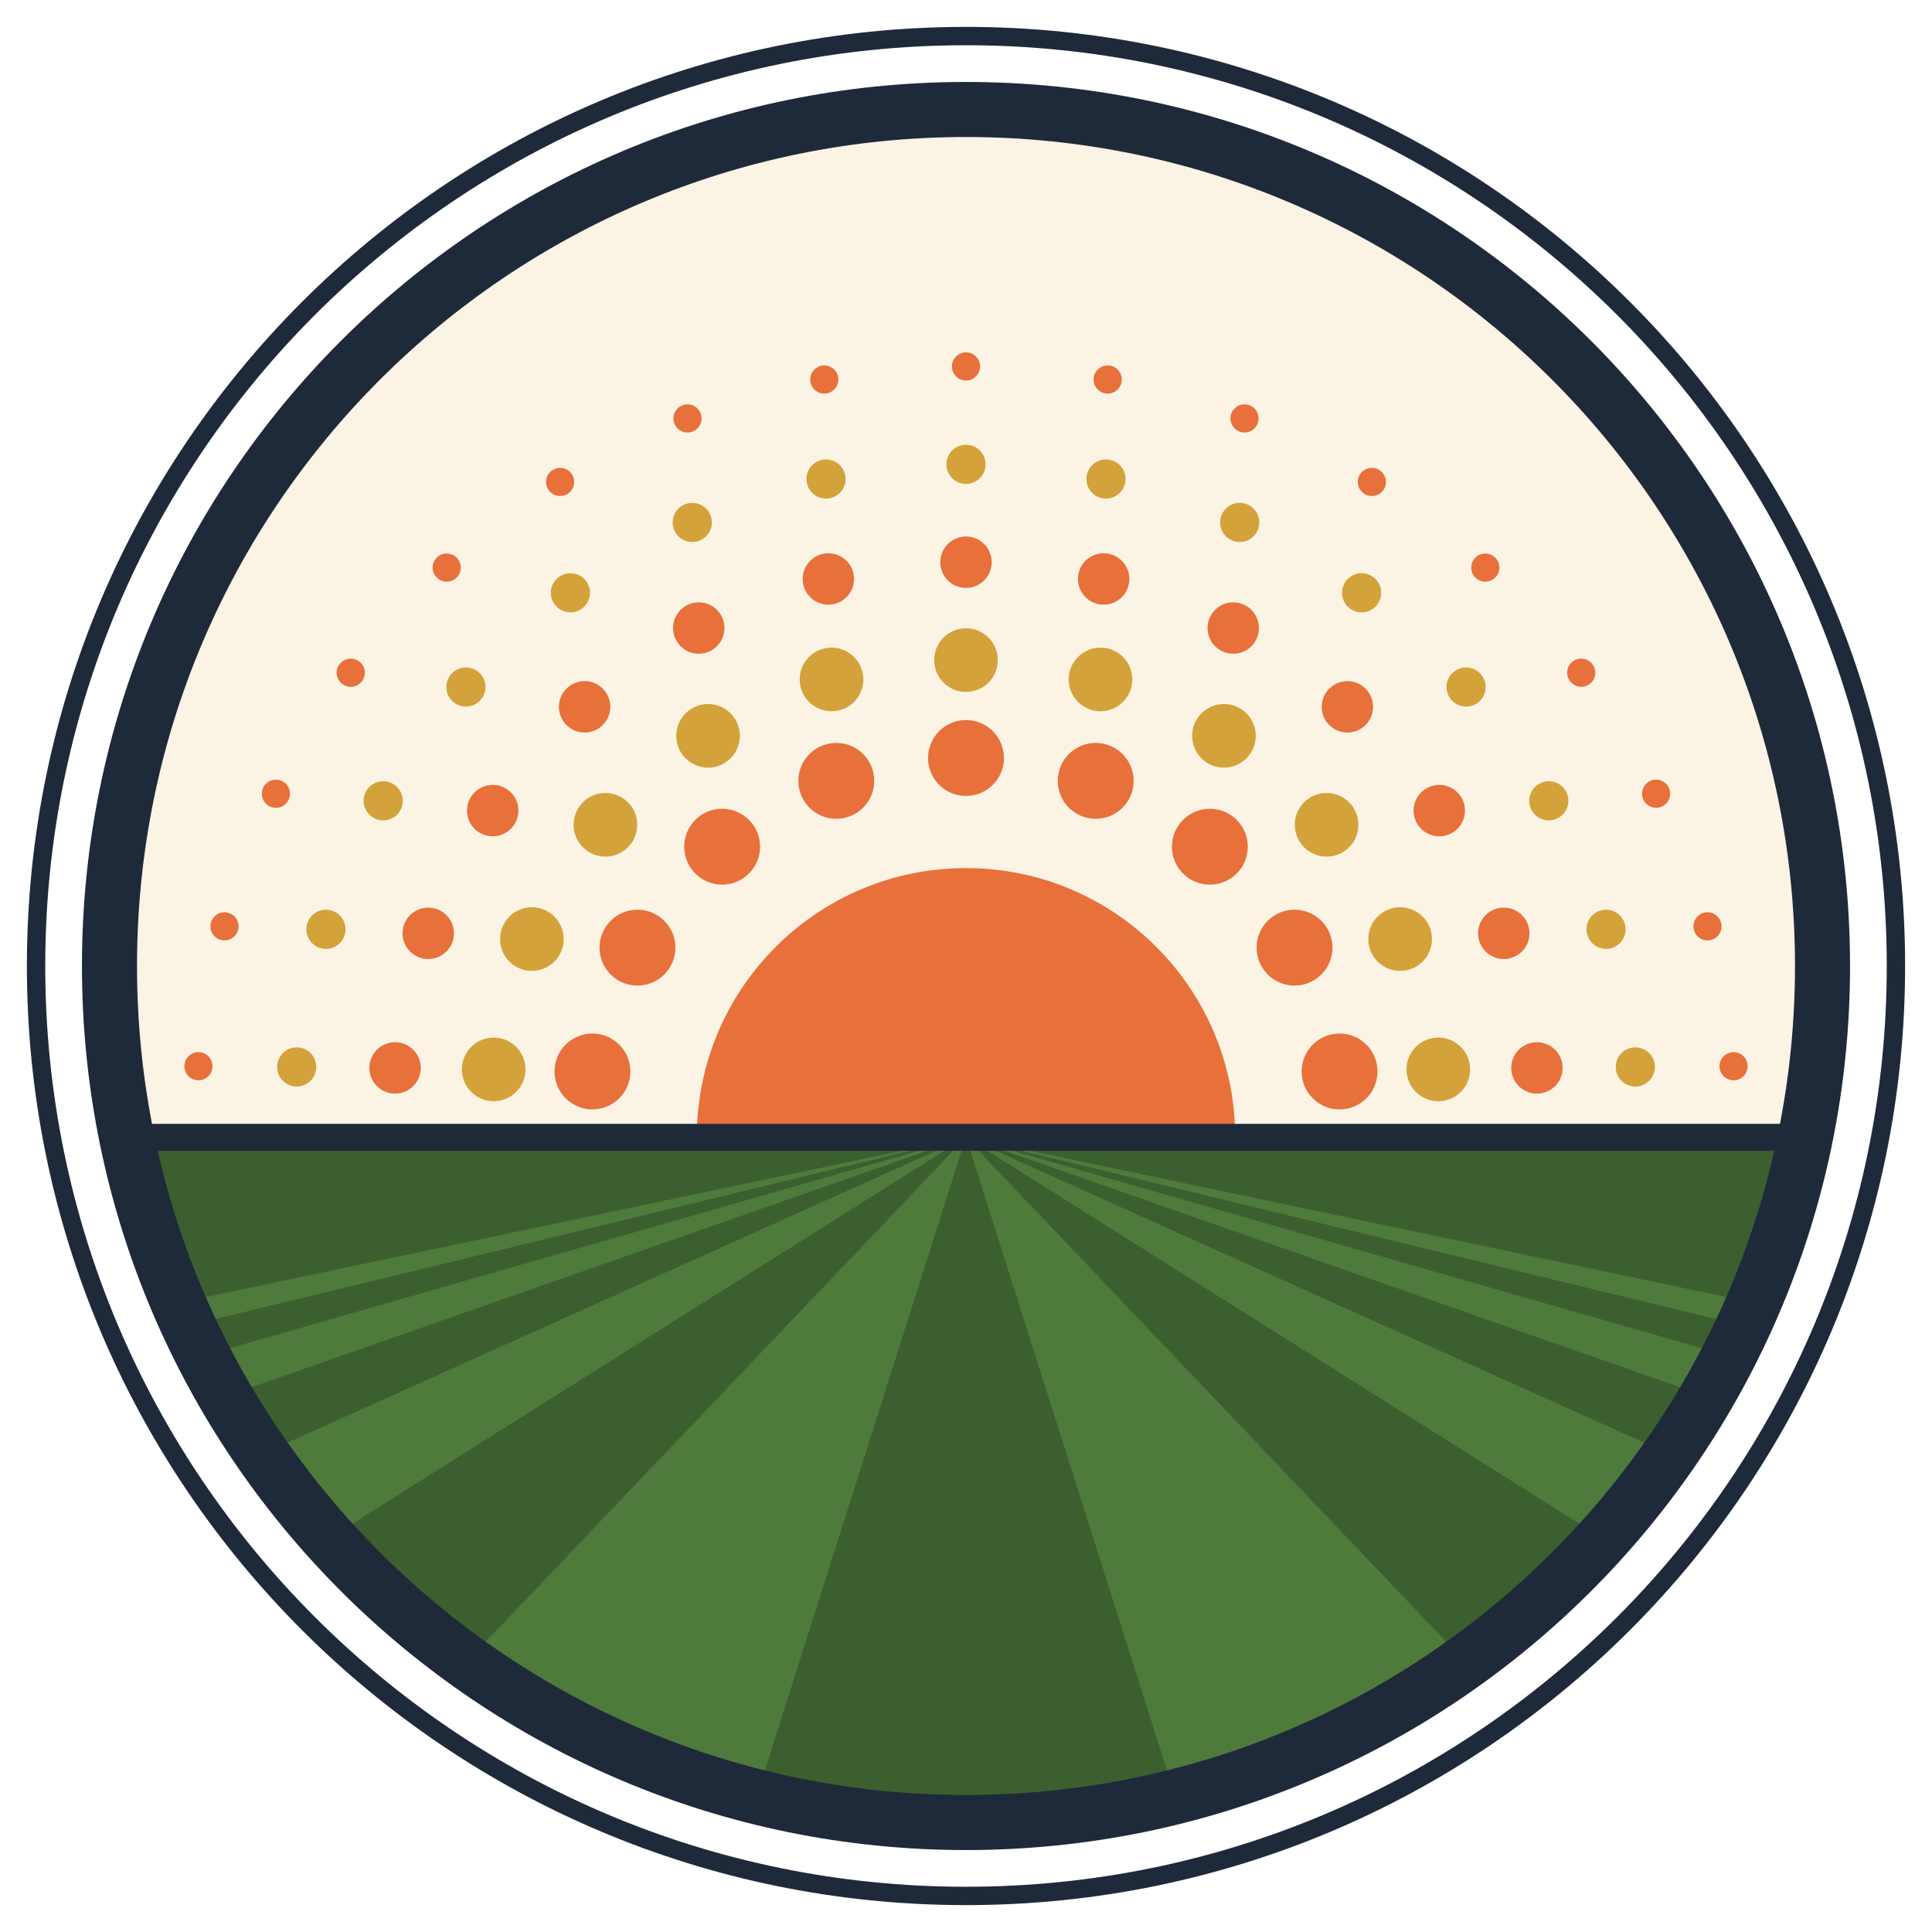
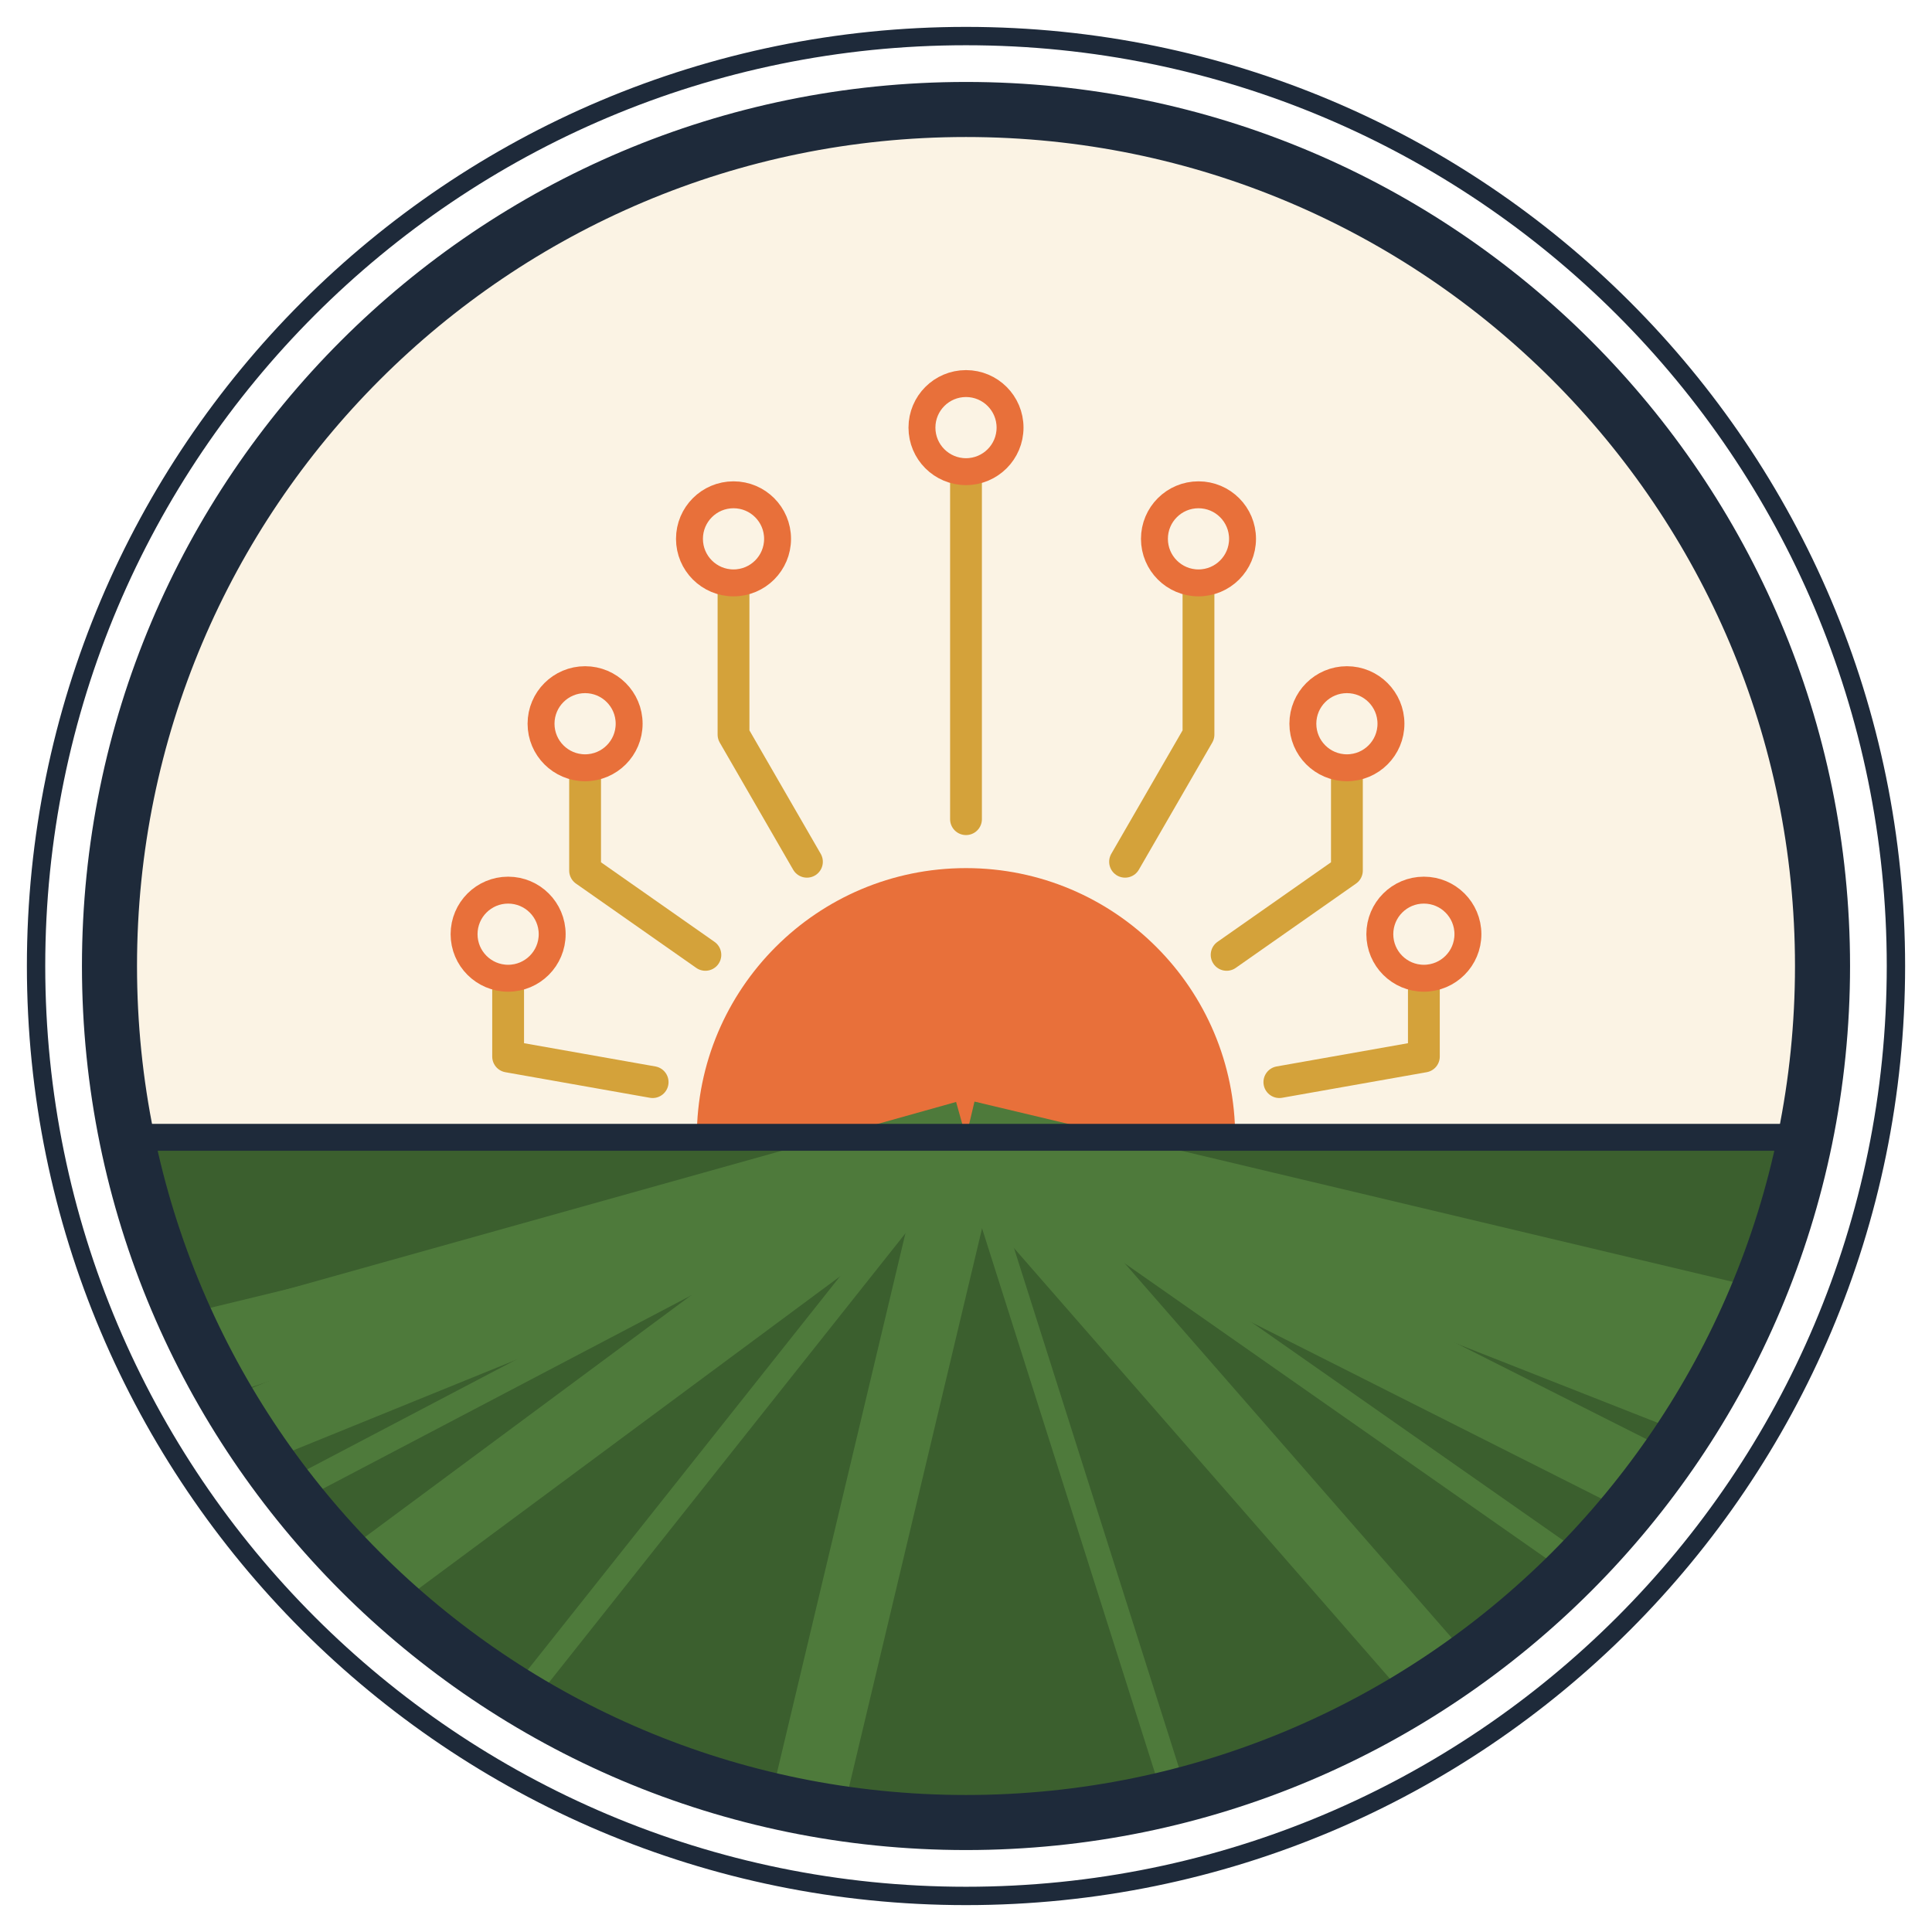
<svg xmlns="http://www.w3.org/2000/svg" viewBox="0 0 240 240" width="240" height="240" role="img" aria-label="Prairie Programming League">
  <g transform="translate(120 120) scale(1.52) translate(-120 -120)">
    <clipPath id="ppl-disc">
      <circle cx="120" cy="120" r="70" />
    </clipPath>
    <g clip-path="url(#ppl-disc)">
      <rect x="40" y="40" width="160" height="160" fill="#FBF3E4" />
      <circle cx="120" cy="134" r="22" fill="#E8703A" />
-       <circle cx="89.47" cy="128.62" r="3.1" fill="#E8703A" />
-       <circle cx="93.15" cy="118.5" r="3.1" fill="#E8703A" />
-       <circle cx="100.07" cy="110.25" r="3.1" fill="#E8703A" />
-       <circle cx="109.4" cy="104.87" r="3.1" fill="#E8703A" />
-       <circle cx="120" cy="103" r="3.1" fill="#E8703A" />
-       <circle cx="130.6" cy="104.87" r="3.1" fill="#E8703A" />
-       <circle cx="139.93" cy="110.25" r="3.1" fill="#E8703A" />
-       <circle cx="146.85" cy="118.5" r="3.1" fill="#E8703A" />
-       <circle cx="150.53" cy="128.62" r="3.1" fill="#E8703A" />
-       <circle cx="81.4" cy="128.45" r="2.6" fill="#D4A23A" />
-       <circle cx="84.52" cy="117.8" r="2.6" fill="#D4A23A" />
-       <circle cx="90.53" cy="108.46" r="2.6" fill="#D4A23A" />
-       <circle cx="98.92" cy="101.19" r="2.6" fill="#D4A23A" />
-       <circle cx="109.01" cy="96.58" r="2.6" fill="#D4A23A" />
-       <circle cx="120" cy="95" r="2.6" fill="#D4A23A" />
-       <circle cx="130.99" cy="96.58" r="2.6" fill="#D4A23A" />
-       <circle cx="141.08" cy="101.19" r="2.6" fill="#D4A23A" />
-       <circle cx="149.47" cy="108.46" r="2.6" fill="#D4A23A" />
-       <circle cx="155.48" cy="117.8" r="2.6" fill="#D4A23A" />
-       <circle cx="158.6" cy="128.45" r="2.6" fill="#D4A23A" />
-       <circle cx="73.34" cy="128.33" r="2.1" fill="#E8703A" />
-       <circle cx="76.05" cy="117.33" r="2.1" fill="#E8703A" />
-       <circle cx="81.32" cy="107.3" r="2.1" fill="#E8703A" />
-       <circle cx="88.83" cy="98.82" r="2.1" fill="#E8703A" />
-       <circle cx="98.16" cy="92.38" r="2.1" fill="#E8703A" />
-       <circle cx="108.75" cy="88.37" r="2.1" fill="#E8703A" />
-       <circle cx="120" cy="87" r="2.1" fill="#E8703A" />
-       <circle cx="131.25" cy="88.37" r="2.1" fill="#E8703A" />
-       <circle cx="141.84" cy="92.38" r="2.1" fill="#E8703A" />
-       <circle cx="151.17" cy="98.82" r="2.1" fill="#E8703A" />
-       <circle cx="158.68" cy="107.3" r="2.1" fill="#E8703A" />
-       <circle cx="163.95" cy="117.33" r="2.1" fill="#E8703A" />
-       <circle cx="166.66" cy="128.33" r="2.1" fill="#E8703A" />
-       <circle cx="65.3" cy="128.25" r="1.6" fill="#D4A23A" />
-       <circle cx="67.69" cy="117" r="1.6" fill="#D4A23A" />
-       <circle cx="72.37" cy="106.5" r="1.6" fill="#D4A23A" />
-       <circle cx="79.13" cy="97.2" r="1.6" fill="#D4A23A" />
-       <circle cx="87.67" cy="89.5" r="1.6" fill="#D4A23A" />
-       <circle cx="97.63" cy="83.75" r="1.6" fill="#D4A23A" />
-       <circle cx="108.56" cy="80.2" r="1.6" fill="#D4A23A" />
-       <circle cx="120" cy="79" r="1.6" fill="#D4A23A" />
-       <circle cx="131.44" cy="80.2" r="1.6" fill="#D4A23A" />
-       <circle cx="142.37" cy="83.75" r="1.6" fill="#D4A23A" />
-       <circle cx="152.33" cy="89.5" r="1.6" fill="#D4A23A" />
-       <circle cx="160.87" cy="97.2" r="1.6" fill="#D4A23A" />
-       <circle cx="167.63" cy="106.5" r="1.6" fill="#D4A23A" />
-       <circle cx="172.31" cy="117" r="1.6" fill="#D4A23A" />
-       <circle cx="174.7" cy="128.25" r="1.6" fill="#D4A23A" />
-       <circle cx="57.27" cy="128.19" r="1.15" fill="#E8703A" />
-       <circle cx="59.4" cy="116.76" r="1.15" fill="#E8703A" />
-       <circle cx="63.6" cy="105.92" r="1.15" fill="#E8703A" />
-       <circle cx="69.72" cy="96.03" r="1.15" fill="#E8703A" />
-       <circle cx="77.56" cy="87.44" r="1.15" fill="#E8703A" />
-       <circle cx="86.83" cy="80.44" r="1.15" fill="#E8703A" />
-       <circle cx="97.24" cy="75.25" r="1.15" fill="#E8703A" />
-       <circle cx="108.42" cy="72.07" r="1.15" fill="#E8703A" />
-       <circle cx="120" cy="71" r="1.15" fill="#E8703A" />
-       <circle cx="131.58" cy="72.07" r="1.15" fill="#E8703A" />
-       <circle cx="142.76" cy="75.25" r="1.15" fill="#E8703A" />
-       <circle cx="153.17" cy="80.44" r="1.15" fill="#E8703A" />
-       <circle cx="162.44" cy="87.44" r="1.15" fill="#E8703A" />
-       <circle cx="170.28" cy="96.03" r="1.15" fill="#E8703A" />
-       <circle cx="176.4" cy="105.92" r="1.15" fill="#E8703A" />
-       <circle cx="180.6" cy="116.76" r="1.15" fill="#E8703A" />
-       <circle cx="182.73" cy="128.19" r="1.15" fill="#E8703A" />
+       <path d="M94.39 129.49L82.58 127.4L82.58 117.4" fill="none" stroke="#D4A23A" stroke-width="2.6" stroke-linejoin="round" stroke-linecap="round" />
+       <circle cx="82.58" cy="117.4" r="3.6" fill="#FBF3E4" stroke="#E8703A" stroke-width="2.2" />
+       <path d="M98.7 119.09L88.87 112.2L88.87 100.2" fill="none" stroke="#D4A23A" stroke-width="2.6" stroke-linejoin="round" stroke-linecap="round" />
+       <circle cx="88.87" cy="100.2" r="3.6" fill="#FBF3E4" stroke="#E8703A" stroke-width="2.2" />
+       <path d="M107 111.48L101 101.09L101 85.09" fill="none" stroke="#D4A23A" stroke-width="2.6" stroke-linejoin="round" stroke-linecap="round" />
+       <circle cx="101" cy="85.09" r="3.6" fill="#FBF3E4" stroke="#E8703A" stroke-width="2.2" />
+       <path d="M120 108L120 96L120 76" fill="none" stroke="#D4A23A" stroke-width="2.6" stroke-linejoin="round" stroke-linecap="round" />
+       <circle cx="120" cy="76" r="3.6" fill="#FBF3E4" stroke="#E8703A" stroke-width="2.2" />
+       <path d="M133 111.48L139 101.09L139 85.09" fill="none" stroke="#D4A23A" stroke-width="2.6" stroke-linejoin="round" stroke-linecap="round" />
+       <circle cx="139" cy="85.09" r="3.6" fill="#FBF3E4" stroke="#E8703A" stroke-width="2.2" />
+       <path d="M141.3 119.09L151.13 112.2L151.13 100.2" fill="none" stroke="#D4A23A" stroke-width="2.6" stroke-linejoin="round" stroke-linecap="round" />
+       <circle cx="151.13" cy="100.2" r="3.6" fill="#FBF3E4" stroke="#E8703A" stroke-width="2.2" />
+       <path d="M145.61 129.49L157.42 127.4L157.42 117.4" fill="none" stroke="#D4A23A" stroke-width="2.6" stroke-linejoin="round" stroke-linecap="round" />
+       <circle cx="157.42" cy="117.4" r="3.6" fill="#FBF3E4" stroke="#E8703A" stroke-width="2.2" />
+       <path d="M96.44 144.99L85.56 150.06L75.56 150.06" fill="none" stroke="#D4A23A" stroke-width="2.6" stroke-linejoin="round" stroke-linecap="round" />
+       <circle cx="75.56" cy="150.06" r="3.6" fill="#FBF3E4" stroke="#E8703A" stroke-width="2.2" />
+       <path d="M143.56 144.99L154.44 150.06L164.44 150.06" fill="none" stroke="#D4A23A" stroke-width="2.6" stroke-linejoin="round" stroke-linecap="round" />
+       <circle cx="164.44" cy="150.06" r="3.6" fill="#FBF3E4" stroke="#E8703A" stroke-width="2.2" />
+       <path d="M105.09 155.3L98.2 165.13L84.2 165.13" fill="none" stroke="#D4A23A" stroke-width="2.6" stroke-linejoin="round" stroke-linecap="round" />
+       <circle cx="84.2" cy="165.13" r="3.6" fill="#FBF3E4" stroke="#E8703A" stroke-width="2.2" />
+       <path d="M134.91 155.3L141.8 165.13L155.8 165.13" fill="none" stroke="#D4A23A" stroke-width="2.6" stroke-linejoin="round" stroke-linecap="round" />
+       <circle cx="155.8" cy="165.13" r="3.6" fill="#FBF3E4" stroke="#E8703A" stroke-width="2.2" />
      <rect x="40" y="134" width="160" height="70" fill="#3B5F2E" />
-       <path d="M120 134 L-560 260 L-480 260Z" fill="#3B5F2E" />
-       <path d="M120 134 L-480 260 L-400 260Z" fill="#4E7A3B" />
-       <path d="M120 134 L-400 260 L-320 260Z" fill="#3B5F2E" />
-       <path d="M120 134 L-320 260 L-240 260Z" fill="#4E7A3B" />
-       <path d="M120 134 L-240 260 L-160 260Z" fill="#3B5F2E" />
-       <path d="M120 134 L-160 260 L-80 260Z" fill="#4E7A3B" />
-       <path d="M120 134 L-80 260 L0 260Z" fill="#3B5F2E" />
-       <path d="M120 134 L0 260 L80 260Z" fill="#4E7A3B" />
-       <path d="M120 134 L80 260 L160 260Z" fill="#3B5F2E" />
-       <path d="M120 134 L160 260 L240 260Z" fill="#4E7A3B" />
-       <path d="M120 134 L240 260 L320 260Z" fill="#3B5F2E" />
-       <path d="M120 134 L320 260 L400 260Z" fill="#4E7A3B" />
-       <path d="M120 134 L400 260 L480 260Z" fill="#3B5F2E" />
-       <path d="M120 134 L480 260 L560 260Z" fill="#4E7A3B" />
-       <path d="M120 134 L560 260 L640 260Z" fill="#3B5F2E" />
-       <path d="M120 134 L640 260 L720 260Z" fill="#4E7A3B" />
+       <path d="M120 134 L-400 260" stroke="#4E7A3B" stroke-width="2" />
+       <path d="M120 134 L-330 260" stroke="#4E7A3B" stroke-width="6" />
+       <path d="M120 134 L-260 260" stroke="#4E7A3B" stroke-width="2" />
+       <path d="M120 134 L-190 260" stroke="#4E7A3B" stroke-width="6" />
+       <path d="M120 134 L-120 260" stroke="#4E7A3B" stroke-width="2" />
+       <path d="M120 134 L-50 260" stroke="#4E7A3B" stroke-width="6" />
+       <path d="M120 134 L20 260" stroke="#4E7A3B" stroke-width="2" />
+       <path d="M120 134 L90 260" stroke="#4E7A3B" stroke-width="6" />
+       <path d="M120 134 L160 260" stroke="#4E7A3B" stroke-width="2" />
+       <path d="M120 134 L230 260" stroke="#4E7A3B" stroke-width="6" />
+       <path d="M120 134 L300 260" stroke="#4E7A3B" stroke-width="2" />
+       <path d="M120 134 L370 260" stroke="#4E7A3B" stroke-width="6" />
+       <path d="M120 134 L440 260" stroke="#4E7A3B" stroke-width="2" />
+       <path d="M120 134 L510 260" stroke="#4E7A3B" stroke-width="6" />
+       <path d="M120 134 L580 260" stroke="#4E7A3B" stroke-width="2" />
+       <path d="M120 134 L650 260" stroke="#4E7A3B" stroke-width="6" />
      <path d="M40 134 H200" stroke="#1E2A3A" stroke-width="2.2" />
    </g>
    <circle cx="120" cy="120" r="70" fill="none" stroke="#1E2A3A" stroke-width="4.5" />
    <circle cx="120" cy="120" r="76" fill="none" stroke="#1E2A3A" stroke-width="1.5" />
  </g>
</svg>
